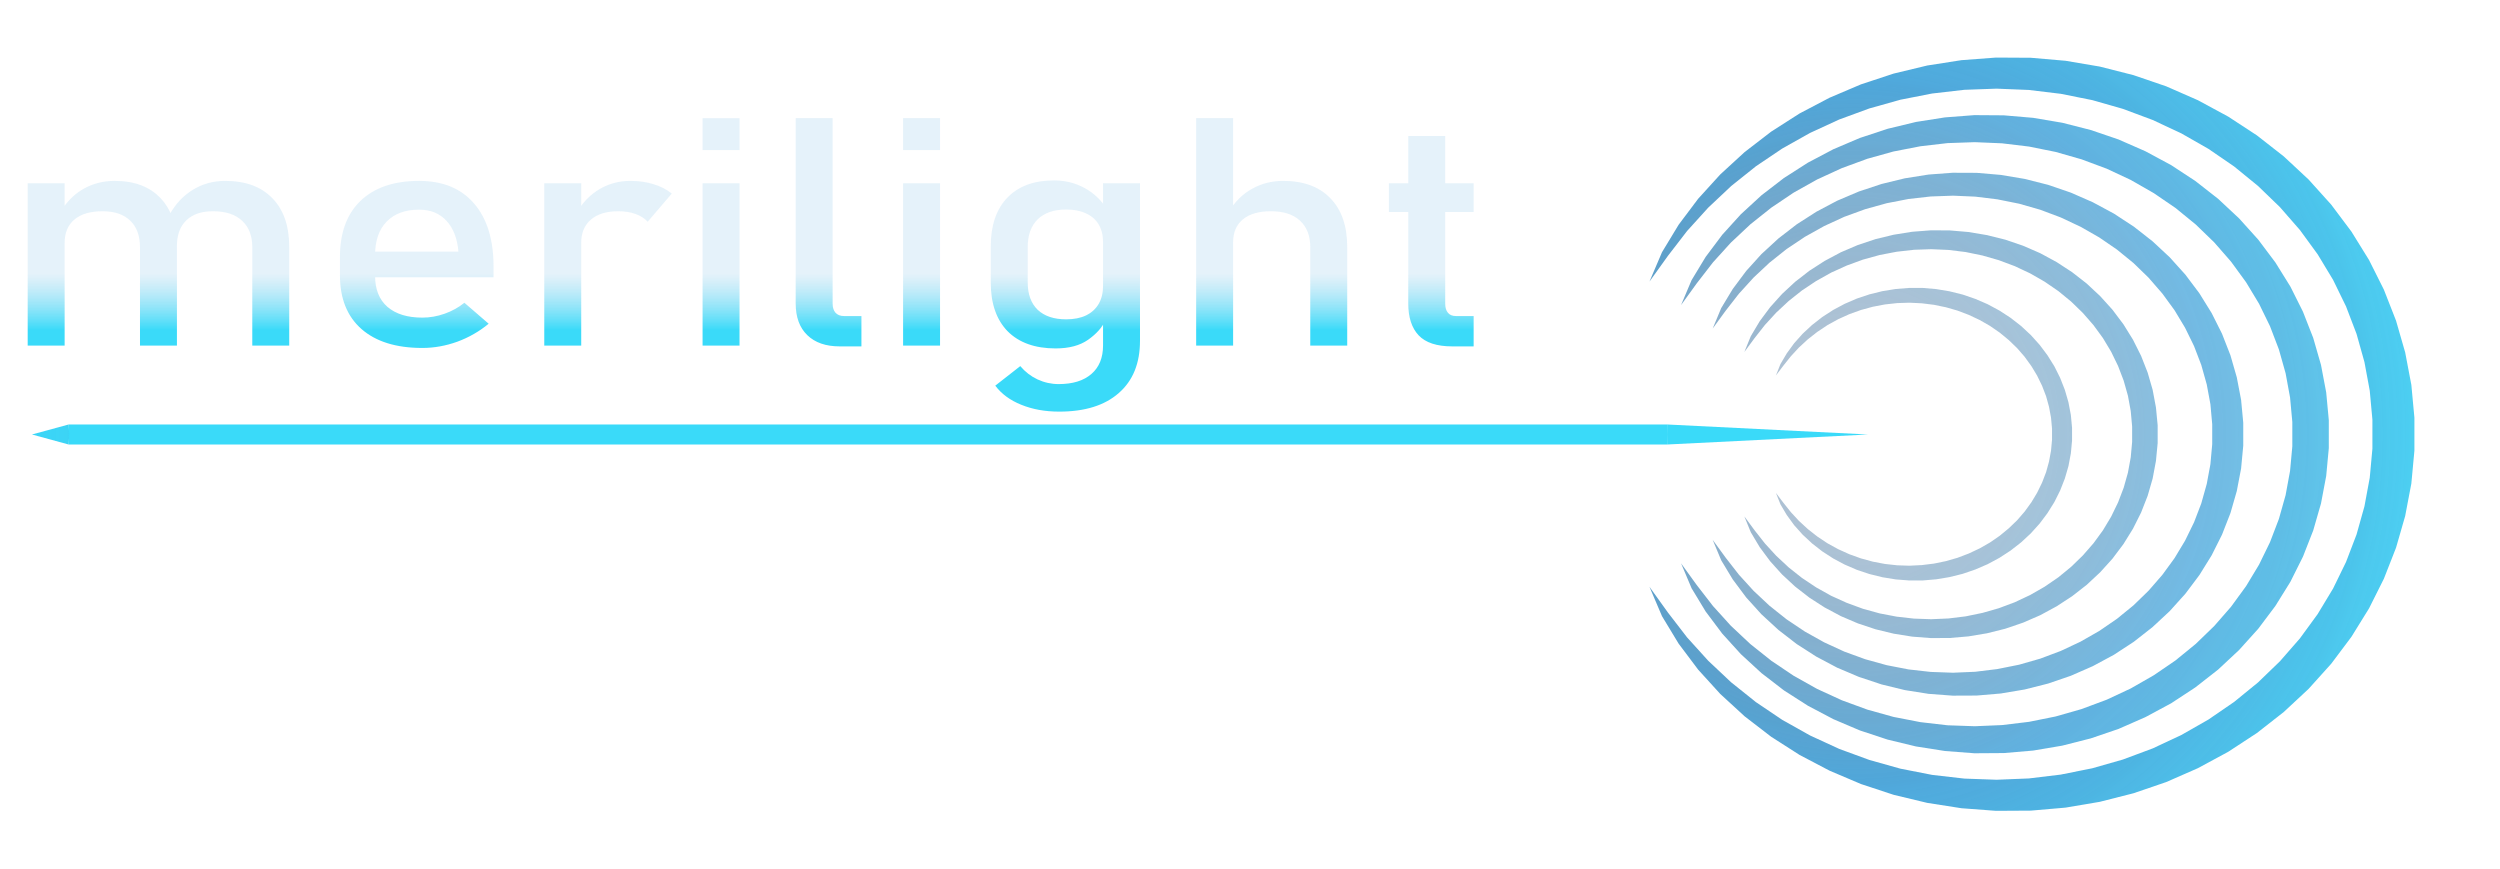
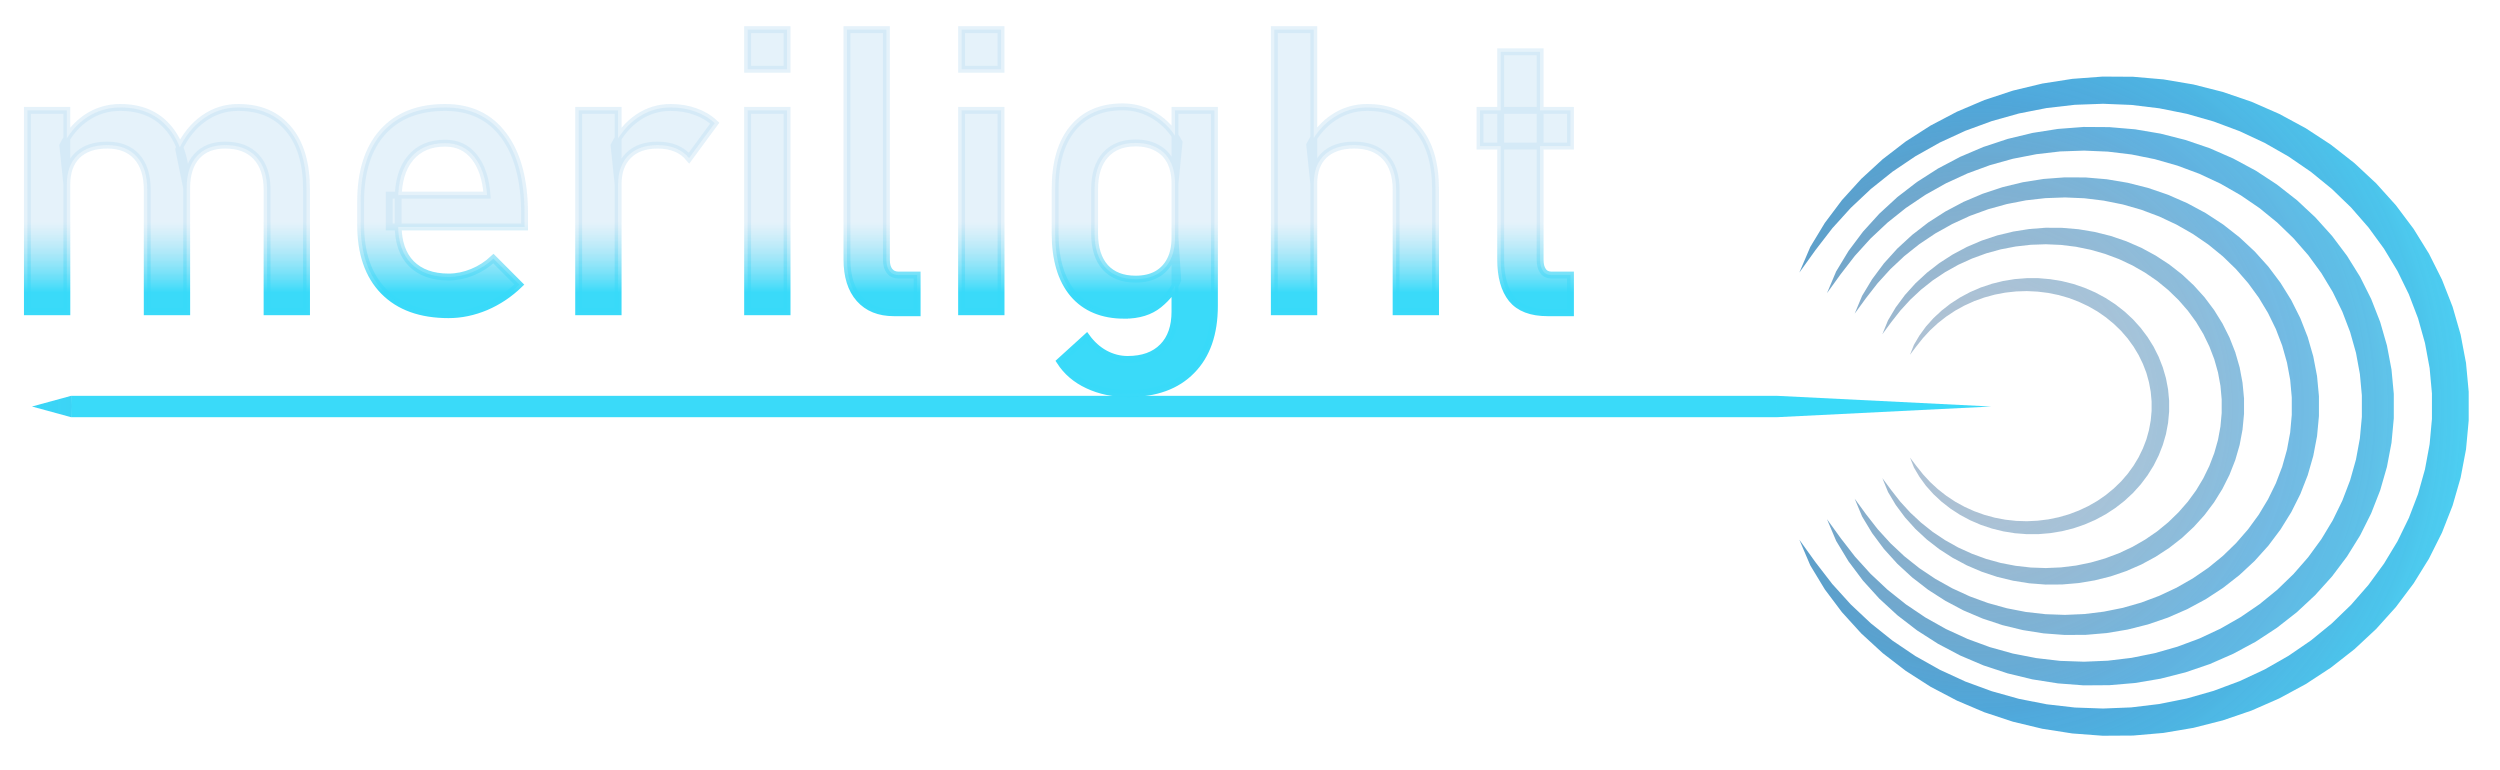
- <svg xmlns="http://www.w3.org/2000/svg" xmlns:xlink="http://www.w3.org/1999/xlink" viewBox="-57.4 -96.7 499.426 173.48" version="1.1" id="svg8" width="499.426" height="173.48">
+ <svg xmlns="http://www.w3.org/2000/svg" xmlns:xlink="http://www.w3.org/1999/xlink" viewBox="-57 -86 468 144" version="1.1" id="svg8" width="468" height="144">
  <defs id="defs3">
    <linearGradient id="linearGradient30">
      <stop style="stop-color:#38daf9;stop-opacity:0.988;" offset="0" id="stop30" />
      <stop style="stop-color:#bddff3;stop-opacity:0.396;" offset="1" id="stop31" />
    </linearGradient>
    <linearGradient id="linearGradient23">
      <stop style="stop-color:#37d5f7;stop-opacity:0.984;" offset="0" id="stop23" />
      <stop style="stop-color:#1669a5;stop-opacity:0.4;" offset="1" id="stop24" />
    </linearGradient>
    <radialGradient id="focusGradient" cx="0" cy="0" r="128.9" gradientUnits="userSpaceOnUse">
      <stop offset="0%" stop-color="#123463" stop-opacity="0.55" id="stop1" />
      <stop offset="55%" stop-color="#1C8FD1" stop-opacity="0.85" id="stop2" />
      <stop offset="100%" stop-color="#3ADFFC" stop-opacity="1" id="stop3" />
    </radialGradient>
    <radialGradient xlink:href="#focusGradient" id="radialGradient8" gradientUnits="userSpaceOnUse" cx="0" cy="0" r="128.9" gradientTransform="translate(313.1657,-9.959992)" />
    <radialGradient xlink:href="#focusGradient" id="radialGradient9" gradientUnits="userSpaceOnUse" cx="0" cy="0" r="128.9" gradientTransform="translate(313.1657,-9.959992)" />
    <radialGradient xlink:href="#focusGradient" id="radialGradient10" gradientUnits="userSpaceOnUse" cx="0" cy="0" r="128.9" gradientTransform="translate(313.1657,-9.959992)" />
    <radialGradient xlink:href="#focusGradient" id="radialGradient11" gradientUnits="userSpaceOnUse" cx="0" cy="0" r="128.9" gradientTransform="translate(313.1657,-9.959992)" />
    <radialGradient xlink:href="#focusGradient" id="radialGradient12" gradientUnits="userSpaceOnUse" cx="0" cy="0" r="128.9" gradientTransform="translate(313.1657,-9.959992)" />
    <linearGradient xlink:href="#linearGradient23" id="linearGradient24" x1="-282.567" y1="-9.901" x2="-7.437" y2="-9.901" gradientUnits="userSpaceOnUse" />
    <linearGradient xlink:href="#linearGradient23" id="linearGradient25" gradientUnits="userSpaceOnUse" x1="-282.567" y1="-9.901" x2="-7.437" y2="-9.901" />
    <linearGradient xlink:href="#linearGradient23" id="linearGradient28" gradientUnits="userSpaceOnUse" x1="-287.005" y1="-9.838" x2="-7.437" y2="-9.901" />
    <linearGradient xlink:href="#linearGradient23" id="linearGradient29" gradientUnits="userSpaceOnUse" x1="-282.567" y1="-9.901" x2="-7.437" y2="-9.901" />
    <linearGradient xlink:href="#linearGradient30" id="linearGradient31" x1="66.06" y1="-19.183" x2="66.06" y2="-30.468" gradientUnits="userSpaceOnUse" gradientTransform="matrix(1.076057,0,0,1.076057,7.665793,-12.49223)" />
  </defs>
-   <path d="m 297.376,-21.69 1.47,-1.94 1.5,-1.88 1.63,-1.77 1.78,-1.64 1.9,-1.49 2.03,-1.35 2.13,-1.17 2.23,-1.01 2.31,-0.83 2.37,-0.65 2.42,-0.46 2.45,-0.27 2.45,-0.08 2.46,0.12 2.43,0.3 2.39,0.49 2.33,0.67 2.26,0.86 2.17,1.02 2.06,1.18 1.94,1.34 1.81,1.49 1.67,1.61 1.5,1.73 1.34,1.85 1.16,1.93 0.98,2.01 0.8,2.08 0.59,2.13 0.4,2.17 0.2,2.19 v 2.2 l -0.2,2.19 -0.4,2.17 -0.59,2.13 -0.8,2.08 -0.98,2.01 -1.16,1.93 -1.34,1.85 -1.5,1.73 -1.67,1.61 -1.81,1.49 -1.94,1.34 -2.06,1.18 -2.17,1.02 -2.26,0.86 -2.33,0.67 -2.39,0.49 -2.43,0.3 -2.46,0.12 -2.45,-0.08 -2.45,-0.27 -2.42,-0.46 -2.37,-0.65 -2.31,-0.83 -2.23,-1.01 -2.13,-1.17 -2.03,-1.35 -1.9,-1.49 -1.78,-1.64 -1.63,-1.77 -1.5,-1.88 -1.47,-1.94 v 0 l 0.91,2.29 1.26,2.13 1.48,2.03 1.69,1.89 1.87,1.74 2.04,1.59 2.19,1.42 2.31,1.23 2.43,1.05 2.52,0.84 2.59,0.64 2.65,0.43 2.69,0.21 h 2.69 l 2.69,-0.23 2.66,-0.44 2.62,-0.65 2.54,-0.87 2.46,-1.06 2.36,-1.27 2.23,-1.45 2.09,-1.63 1.94,-1.8 1.76,-1.95 1.57,-2.09 1.38,-2.21 1.16,-2.32 0.94,-2.4 0.72,-2.48 0.48,-2.53 0.24,-2.56 v -2.56 l -0.24,-2.56 -0.48,-2.53 -0.72,-2.48 -0.94,-2.4 -1.16,-2.32 -1.38,-2.21 -1.57,-2.09 -1.76,-1.95 -1.94,-1.8 -2.09,-1.63 -2.23,-1.45 -2.36,-1.27 -2.46,-1.06 -2.54,-0.87 -2.62,-0.65 -2.66,-0.44 -2.69,-0.23 h -2.69 l -2.69,0.21 -2.65,0.43 -2.59,0.64 -2.52,0.84 -2.43,1.05 -2.31,1.23 -2.19,1.42 -2.04,1.59 -1.87,1.74 -1.69,1.89 -1.48,2.03 -1.26,2.13 z" fill="url(#focusGradient)" opacity="0.55" id="path3" style="fill:url(#radialGradient8);stroke:none" />
-   <path d="m 291.066,-26.38 2.02,-2.74 2.08,-2.65 2.28,-2.49 2.48,-2.31 2.66,-2.11 2.84,-1.89 2.99,-1.67 3.13,-1.42 3.23,-1.18 3.33,-0.92 3.4,-0.65 3.44,-0.39 3.46,-0.12 3.45,0.15 3.42,0.42 3.36,0.69 3.28,0.94 3.18,1.19 3.06,1.44 2.9,1.66 2.74,1.88 2.55,2.09 2.34,2.27 2.13,2.44 1.89,2.59 1.64,2.73 1.38,2.84 1.12,2.93 0.85,3.01 0.56,3.05 0.28,3.09 v 3.1 l -0.28,3.09 -0.56,3.05 -0.85,3.01 -1.12,2.93 -1.38,2.84 -1.64,2.73 -1.89,2.59 -2.13,2.44 -2.34,2.27 -2.55,2.09 -2.74,1.88 -2.9,1.66 -3.06,1.44 -3.18,1.19 -3.28,0.94 -3.36,0.69 -3.42,0.42 -3.45,0.15 -3.46,-0.12 -3.44,-0.39 -3.4,-0.65 -3.33,-0.92 -3.23,-1.18 -3.13,-1.42 -2.99,-1.67 -2.84,-1.89 -2.66,-2.11 -2.48,-2.31 -2.28,-2.49 -2.08,-2.65 -2.02,-2.74 v 0 l 1.3,3.18 1.78,2.98 2.09,2.81 2.37,2.63 2.62,2.43 2.85,2.21 3.06,1.97 3.23,1.72 3.39,1.45 3.52,1.17 3.63,0.88 3.69,0.59 3.74,0.29 3.76,-0.02 3.75,-0.32 3.71,-0.62 3.64,-0.91 3.55,-1.21 3.43,-1.49 3.27,-1.77 3.11,-2.03 2.91,-2.27 2.69,-2.51 2.45,-2.71 2.19,-2.91 1.91,-3.08 1.62,-3.23 1.31,-3.34 1,-3.45 0.66,-3.52 0.34,-3.55 v -3.58 l -0.34,-3.55 -0.66,-3.52 -1,-3.45 -1.31,-3.34 -1.62,-3.23 -1.91,-3.08 -2.19,-2.91 -2.45,-2.71 -2.69,-2.51 -2.91,-2.27 -3.11,-2.03 -3.27,-1.77 -3.43,-1.49 -3.55,-1.21 -3.64,-0.91 -3.71,-0.62 -3.75,-0.32 -3.76,-0.02 -3.74,0.29 -3.69,0.59 -3.63,0.88 -3.52,1.17 -3.39,1.45 -3.23,1.72 -3.06,1.97 -2.85,2.21 -2.62,2.43 -2.37,2.63 -2.09,2.81 -1.78,2.98 z" fill="url(#focusGradient)" opacity="0.64" id="path4" style="fill:url(#radialGradient9)" />
-   <path d="m 284.746,-31.07 2.57,-3.53 2.67,-3.43 2.93,-3.22 3.18,-2.98 3.42,-2.72 3.65,-2.44 3.85,-2.15 4.02,-1.85 4.17,-1.52 4.29,-1.19 4.37,-0.85 4.43,-0.5 4.46,-0.16 4.44,0.19 4.41,0.54 4.34,0.87 4.23,1.21 4.1,1.54 3.94,1.85 3.75,2.14 3.53,2.42 3.3,2.69 3.02,2.93 2.74,3.15 2.44,3.34 2.12,3.52 1.79,3.66 1.45,3.79 1.09,3.88 0.73,3.94 0.36,3.99 v 4 l -0.36,3.99 -0.73,3.94 -1.09,3.88 -1.45,3.79 -1.79,3.66 -2.12,3.52 -2.44,3.34 -2.74,3.15 -3.02,2.93 -3.3,2.69 -3.53,2.42 -3.75,2.14 -3.94,1.85 -4.1,1.54 -4.23,1.21 -4.34,0.87 -4.41,0.54 -4.44,0.19 -4.46,-0.16 -4.43,-0.5 -4.37,-0.85 -4.29,-1.19 -4.17,-1.52 -4.02,-1.85 -3.85,-2.15 -3.65,-2.44 -3.42,-2.72 -3.18,-2.98 -2.93,-3.22 -2.67,-3.43 -2.57,-3.53 v 0 l 1.7,4.08 2.3,3.81 2.69,3.61 3.05,3.37 3.38,3.11 3.66,2.83 3.93,2.52 4.15,2.2 4.36,1.85 4.52,1.5 4.65,1.13 4.74,0.75 4.8,0.36 4.82,-0.02 4.81,-0.41 4.76,-0.8 4.67,-1.18 4.55,-1.56 4.39,-1.92 4.2,-2.26 3.98,-2.6 3.73,-2.92 3.45,-3.21 3.14,-3.48 2.8,-3.73 2.45,-3.95 2.07,-4.13 1.68,-4.3 1.27,-4.41 0.86,-4.5 0.43,-4.56 v -4.58 l -0.43,-4.56 -0.86,-4.5 -1.27,-4.41 -1.68,-4.3 -2.07,-4.13 -2.45,-3.95 -2.8,-3.73 -3.14,-3.48 -3.45,-3.21 -3.73,-2.92 -3.98,-2.6 -4.2,-2.26 -4.39,-1.92 -4.55,-1.56 -4.67,-1.18 -4.76,-0.8 -4.81,-0.41 -4.82,-0.02 -4.8,0.36 -4.74,0.75 -4.65,1.13 -4.52,1.5 -4.36,1.85 -4.15,2.2 -3.93,2.52 -3.66,2.83 -3.38,3.11 -3.05,3.37 -2.69,3.61 -2.3,3.81 z" fill="url(#focusGradient)" opacity="0.73" id="path5" style="fill:url(#radialGradient10)" />
-   <path d="m 278.426,-35.76 3.13,-4.33 3.25,-4.2 3.57,-3.94 3.89,-3.65 4.18,-3.33 4.46,-3 4.71,-2.64 4.92,-2.26 5.1,-1.87 5.24,-1.46 5.35,-1.04 5.42,-0.63 5.46,-0.19 5.44,0.23 5.4,0.65 5.31,1.07 5.18,1.48 5.02,1.87 4.83,2.26 4.59,2.63 4.33,2.96 4.03,3.29 3.71,3.59 3.36,3.85 2.99,4.1 2.6,4.31 2.19,4.49 1.77,4.63 1.34,4.76 0.89,4.83 0.45,4.89 v 4.9 l -0.45,4.89 -0.89,4.83 -1.34,4.76 -1.77,4.63 -2.19,4.49 -2.6,4.31 -2.99,4.1 -3.36,3.85 -3.71,3.59 -4.03,3.29 -4.33,2.96 -4.59,2.63 -4.83,2.26 -5.02,1.87 -5.18,1.48 -5.31,1.07 -5.4,0.65 -5.44,0.23 -5.46,-0.19 -5.42,-0.63 -5.35,-1.04 -5.24,-1.46 -5.1,-1.87 -4.92,-2.26 -4.71,-2.64 -4.46,-3 -4.18,-3.33 -3.89,-3.65 -3.57,-3.94 -3.25,-4.2 -3.13,-4.33 v 0 l 2.1,4.97 2.82,4.66 3.3,4.4 3.73,4.11 4.12,3.79 4.48,3.45 4.8,3.07 5.08,2.68 5.32,2.26 5.51,1.82 5.68,1.37 5.79,0.91 5.86,0.45 5.88,-0.04 5.87,-0.5 5.8,-0.98 5.7,-1.45 5.55,-1.89 5.36,-2.35 5.13,-2.76 4.85,-3.18 4.55,-3.56 4.2,-3.92 3.83,-4.25 3.42,-4.55 2.99,-4.81 2.52,-5.04 2.05,-5.24 1.55,-5.38 1.04,-5.49 0.52,-5.56 v -5.58 l -0.52,-5.56 -1.04,-5.49 -1.55,-5.38 -2.05,-5.24 -2.52,-5.04 -2.99,-4.81 -3.42,-4.55 -3.83,-4.25 -4.2,-3.92 -4.55,-3.56 -4.85,-3.18 -5.13,-2.76 -5.36,-2.35 -5.55,-1.89 -5.7,-1.45 -5.8,-0.98 -5.87,-0.5 -5.88,-0.04 -5.86,0.45 -5.79,0.91 -5.68,1.37 -5.51,1.82 -5.32,2.26 -5.08,2.68 -4.8,3.07 -4.48,3.45 -4.12,3.79 -3.73,4.11 -3.3,4.4 -2.82,4.66 z" fill="url(#focusGradient)" opacity="0.82" id="path6" style="fill:url(#radialGradient11)" />
-   <path d="m 272.116,-40.45 3.68,-5.13 3.83,-4.97 4.22,-4.66 4.59,-4.32 4.94,-3.95 5.27,-3.55 5.56,-3.12 5.82,-2.68 6.03,-2.21 6.2,-1.74 6.33,-1.24 6.42,-0.74 6.45,-0.23 6.44,0.26 6.38,0.77 6.29,1.26 6.13,1.75 5.95,2.22 5.71,2.67 5.43,3.1 5.12,3.51 4.78,3.9 4.39,4.24 3.98,4.56 3.54,4.85 3.08,5.1 2.59,5.31 2.1,5.49 1.58,5.63 1.06,5.72 0.53,5.79 v 5.8 l -0.53,5.79 -1.06,5.72 -1.58,5.63 -2.1,5.49 -2.59,5.31 -3.08,5.1 -3.54,4.85 -3.98,4.56 -4.39,4.24 -4.78,3.9 -5.12,3.51 -5.43,3.1 -5.71,2.67 -5.95,2.22 -6.13,1.75 -6.29,1.26 -6.38,0.77 -6.44,0.26 -6.45,-0.23 -6.42,-0.74 -6.33,-1.24 -6.2,-1.74 -6.03,-2.21 -5.82,-2.68 -5.56,-3.12 -5.27,-3.55 -4.94,-3.95 -4.59,-4.32 -4.22,-4.66 -3.83,-4.97 -3.68,-5.13 v 0 l 2.5,5.86 3.33,5.5 3.9,5.19 4.41,4.85 4.88,4.48 5.29,4.07 5.67,3.63 6,3.15 6.28,2.67 6.52,2.15 6.7,1.61 6.84,1.07 6.91,0.52 6.95,-0.04 6.93,-0.6 6.85,-1.16 6.73,-1.71 6.55,-2.24 6.32,-2.77 6.05,-3.27 5.73,-3.75 5.37,-4.2 4.96,-4.62 4.52,-5.02 4.03,-5.37 3.52,-5.68 2.98,-5.95 2.42,-6.18 1.83,-6.35 1.23,-6.48 0.61,-6.56 v -6.58 l -0.61,-6.56 -1.23,-6.48 -1.83,-6.35 -2.42,-6.18 -2.98,-5.95 -3.52,-5.68 -4.03,-5.37 -4.52,-5.02 -4.96,-4.62 -5.37,-4.2 -5.73,-3.75 -6.05,-3.27 -6.32,-2.77 -6.55,-2.24 -6.73,-1.71 -6.85,-1.16 -6.93,-0.6 -6.95,-0.04 -6.91,0.52 -6.84,1.07 -6.7,1.61 -6.52,2.15 -6.28,2.67 -6,3.15 -5.67,3.63 -5.29,4.07 -4.88,4.48 -4.41,4.85 -3.9,5.19 -3.33,5.5 z" fill="url(#focusGradient)" opacity="0.91" id="path7" style="fill:url(#radialGradient12)" />
+   <g transform="translate(315 -10) scale(0.82) translate(-315 10)">
+     <path d="m 297.376,-21.69 1.47,-1.94 1.5,-1.88 1.63,-1.77 1.78,-1.64 1.9,-1.49 2.03,-1.35 2.13,-1.17 2.23,-1.01 2.31,-0.83 2.37,-0.65 2.42,-0.46 2.45,-0.27 2.45,-0.08 2.46,0.12 2.43,0.3 2.39,0.49 2.33,0.67 2.26,0.86 2.17,1.02 2.06,1.18 1.94,1.34 1.81,1.49 1.67,1.61 1.5,1.73 1.34,1.85 1.16,1.93 0.98,2.01 0.8,2.08 0.59,2.13 0.4,2.17 0.2,2.19 v 2.2 l -0.2,2.19 -0.4,2.17 -0.59,2.13 -0.8,2.08 -0.98,2.01 -1.16,1.93 -1.34,1.85 -1.5,1.73 -1.67,1.61 -1.81,1.49 -1.94,1.34 -2.06,1.18 -2.17,1.02 -2.26,0.86 -2.33,0.67 -2.39,0.49 -2.43,0.3 -2.46,0.12 -2.45,-0.08 -2.45,-0.27 -2.42,-0.46 -2.37,-0.65 -2.31,-0.83 -2.23,-1.01 -2.13,-1.17 -2.03,-1.35 -1.9,-1.49 -1.78,-1.64 -1.63,-1.77 -1.5,-1.88 -1.47,-1.94 v 0 l 0.91,2.29 1.26,2.13 1.48,2.03 1.69,1.89 1.87,1.74 2.04,1.59 2.19,1.42 2.31,1.23 2.43,1.05 2.52,0.84 2.59,0.64 2.65,0.43 2.69,0.21 h 2.69 l 2.69,-0.23 2.66,-0.44 2.62,-0.65 2.54,-0.87 2.46,-1.06 2.36,-1.27 2.23,-1.45 2.09,-1.63 1.94,-1.8 1.76,-1.95 1.57,-2.09 1.38,-2.21 1.16,-2.32 0.94,-2.4 0.72,-2.48 0.48,-2.53 0.24,-2.56 v -2.56 l -0.24,-2.56 -0.48,-2.53 -0.72,-2.48 -0.94,-2.4 -1.16,-2.32 -1.38,-2.21 -1.57,-2.09 -1.76,-1.95 -1.94,-1.8 -2.09,-1.63 -2.23,-1.45 -2.36,-1.27 -2.46,-1.06 -2.54,-0.87 -2.62,-0.65 -2.66,-0.44 -2.69,-0.23 h -2.69 l -2.69,0.21 -2.65,0.43 -2.59,0.64 -2.52,0.84 -2.43,1.05 -2.31,1.23 -2.19,1.42 -2.04,1.59 -1.87,1.74 -1.69,1.89 -1.48,2.03 -1.26,2.13 z" fill="url(#focusGradient)" opacity="0.55" id="path3" style="fill:url(#radialGradient8);stroke:none" />
+     <path d="m 291.066,-26.38 2.02,-2.74 2.08,-2.65 2.28,-2.49 2.48,-2.31 2.66,-2.11 2.84,-1.89 2.99,-1.67 3.13,-1.42 3.23,-1.18 3.33,-0.92 3.4,-0.65 3.44,-0.39 3.46,-0.12 3.45,0.15 3.42,0.42 3.36,0.69 3.28,0.94 3.18,1.19 3.06,1.44 2.9,1.66 2.74,1.88 2.55,2.09 2.34,2.27 2.13,2.44 1.89,2.59 1.64,2.73 1.38,2.84 1.12,2.93 0.85,3.01 0.56,3.05 0.28,3.09 v 3.1 l -0.28,3.09 -0.56,3.05 -0.85,3.01 -1.12,2.93 -1.38,2.84 -1.64,2.73 -1.89,2.59 -2.13,2.44 -2.34,2.27 -2.55,2.09 -2.74,1.88 -2.9,1.66 -3.06,1.44 -3.18,1.19 -3.28,0.94 -3.36,0.69 -3.42,0.42 -3.45,0.15 -3.46,-0.12 -3.44,-0.39 -3.4,-0.65 -3.33,-0.92 -3.23,-1.18 -3.13,-1.42 -2.99,-1.67 -2.84,-1.89 -2.66,-2.11 -2.48,-2.31 -2.28,-2.49 -2.08,-2.65 -2.02,-2.74 v 0 l 1.3,3.18 1.78,2.98 2.09,2.81 2.37,2.63 2.62,2.43 2.85,2.21 3.06,1.97 3.23,1.72 3.39,1.45 3.52,1.17 3.63,0.88 3.69,0.59 3.74,0.29 3.76,-0.02 3.75,-0.32 3.71,-0.62 3.64,-0.91 3.55,-1.21 3.43,-1.49 3.27,-1.77 3.11,-2.03 2.91,-2.27 2.69,-2.51 2.45,-2.71 2.19,-2.91 1.91,-3.08 1.62,-3.23 1.31,-3.34 1,-3.45 0.66,-3.52 0.34,-3.55 v -3.58 l -0.34,-3.55 -0.66,-3.52 -1,-3.45 -1.31,-3.34 -1.62,-3.23 -1.91,-3.08 -2.19,-2.91 -2.45,-2.71 -2.69,-2.51 -2.91,-2.27 -3.11,-2.03 -3.27,-1.77 -3.43,-1.49 -3.55,-1.21 -3.64,-0.91 -3.71,-0.62 -3.75,-0.32 -3.76,-0.02 -3.74,0.29 -3.69,0.59 -3.63,0.88 -3.52,1.17 -3.39,1.45 -3.23,1.72 -3.06,1.97 -2.85,2.21 -2.62,2.43 -2.37,2.63 -2.09,2.81 -1.78,2.98 z" fill="url(#focusGradient)" opacity="0.64" id="path4" style="fill:url(#radialGradient9)" />
+     <path d="m 284.746,-31.07 2.57,-3.53 2.67,-3.43 2.93,-3.22 3.18,-2.98 3.42,-2.72 3.65,-2.44 3.85,-2.15 4.02,-1.85 4.17,-1.52 4.29,-1.19 4.37,-0.85 4.43,-0.5 4.46,-0.16 4.44,0.19 4.41,0.54 4.34,0.87 4.23,1.21 4.1,1.54 3.94,1.85 3.75,2.14 3.53,2.42 3.3,2.69 3.02,2.93 2.74,3.15 2.44,3.34 2.12,3.52 1.79,3.66 1.45,3.79 1.09,3.88 0.73,3.94 0.36,3.99 v 4 l -0.36,3.99 -0.73,3.94 -1.09,3.88 -1.45,3.79 -1.79,3.66 -2.12,3.52 -2.44,3.34 -2.74,3.15 -3.02,2.93 -3.3,2.69 -3.53,2.42 -3.75,2.14 -3.94,1.85 -4.1,1.54 -4.23,1.21 -4.34,0.87 -4.41,0.54 -4.44,0.19 -4.46,-0.16 -4.43,-0.5 -4.37,-0.85 -4.29,-1.19 -4.17,-1.52 -4.02,-1.85 -3.85,-2.15 -3.65,-2.44 -3.42,-2.72 -3.18,-2.98 -2.93,-3.22 -2.67,-3.43 -2.57,-3.53 v 0 l 1.7,4.08 2.3,3.81 2.69,3.61 3.05,3.37 3.38,3.11 3.66,2.83 3.93,2.52 4.15,2.2 4.36,1.85 4.52,1.5 4.65,1.13 4.74,0.75 4.8,0.36 4.82,-0.02 4.81,-0.41 4.76,-0.8 4.67,-1.18 4.55,-1.56 4.39,-1.92 4.2,-2.26 3.98,-2.6 3.73,-2.92 3.45,-3.21 3.14,-3.48 2.8,-3.73 2.45,-3.95 2.07,-4.13 1.68,-4.3 1.27,-4.41 0.86,-4.5 0.43,-4.56 v -4.58 l -0.43,-4.56 -0.86,-4.5 -1.27,-4.41 -1.68,-4.3 -2.07,-4.13 -2.45,-3.95 -2.8,-3.73 -3.14,-3.48 -3.45,-3.21 -3.73,-2.92 -3.98,-2.6 -4.2,-2.26 -4.39,-1.92 -4.55,-1.56 -4.67,-1.18 -4.76,-0.8 -4.81,-0.41 -4.82,-0.02 -4.8,0.36 -4.74,0.75 -4.65,1.13 -4.52,1.5 -4.36,1.85 -4.15,2.2 -3.93,2.52 -3.66,2.83 -3.38,3.11 -3.05,3.37 -2.69,3.61 -2.3,3.81 z" fill="url(#focusGradient)" opacity="0.73" id="path5" style="fill:url(#radialGradient10)" />
+     <path d="m 278.426,-35.76 3.13,-4.33 3.25,-4.2 3.57,-3.94 3.89,-3.65 4.18,-3.33 4.46,-3 4.71,-2.64 4.92,-2.26 5.1,-1.87 5.24,-1.46 5.35,-1.04 5.42,-0.63 5.46,-0.19 5.44,0.23 5.4,0.65 5.31,1.07 5.18,1.48 5.02,1.87 4.83,2.26 4.59,2.63 4.33,2.96 4.03,3.29 3.71,3.59 3.36,3.85 2.99,4.1 2.6,4.31 2.19,4.49 1.77,4.63 1.34,4.76 0.89,4.83 0.45,4.89 v 4.9 l -0.45,4.89 -0.89,4.83 -1.34,4.76 -1.77,4.63 -2.19,4.49 -2.6,4.31 -2.99,4.1 -3.36,3.85 -3.71,3.59 -4.03,3.29 -4.33,2.96 -4.59,2.63 -4.83,2.26 -5.02,1.87 -5.18,1.48 -5.31,1.07 -5.4,0.65 -5.44,0.23 -5.46,-0.19 -5.42,-0.63 -5.35,-1.04 -5.24,-1.46 -5.1,-1.87 -4.92,-2.26 -4.71,-2.64 -4.46,-3 -4.18,-3.33 -3.89,-3.65 -3.57,-3.94 -3.25,-4.2 -3.13,-4.33 v 0 l 2.1,4.97 2.82,4.66 3.3,4.4 3.73,4.11 4.12,3.79 4.48,3.45 4.8,3.07 5.08,2.68 5.32,2.26 5.51,1.82 5.68,1.37 5.79,0.91 5.86,0.45 5.88,-0.04 5.87,-0.5 5.8,-0.98 5.7,-1.45 5.55,-1.89 5.36,-2.35 5.13,-2.76 4.85,-3.18 4.55,-3.56 4.2,-3.92 3.83,-4.25 3.42,-4.55 2.99,-4.81 2.52,-5.04 2.05,-5.24 1.55,-5.38 1.04,-5.49 0.52,-5.56 v -5.58 l -0.52,-5.56 -1.04,-5.49 -1.55,-5.38 -2.05,-5.24 -2.52,-5.04 -2.99,-4.81 -3.42,-4.55 -3.83,-4.25 -4.2,-3.92 -4.55,-3.56 -4.85,-3.18 -5.13,-2.76 -5.36,-2.35 -5.55,-1.89 -5.7,-1.45 -5.8,-0.98 -5.87,-0.5 -5.88,-0.04 -5.86,0.45 -5.79,0.91 -5.68,1.37 -5.51,1.82 -5.32,2.26 -5.08,2.68 -4.8,3.07 -4.48,3.45 -4.12,3.79 -3.73,4.11 -3.3,4.4 -2.82,4.66 z" fill="url(#focusGradient)" opacity="0.82" id="path6" style="fill:url(#radialGradient11)" />
+     <path d="m 272.116,-40.45 3.68,-5.13 3.83,-4.97 4.22,-4.66 4.59,-4.32 4.94,-3.95 5.27,-3.55 5.56,-3.12 5.82,-2.68 6.03,-2.21 6.2,-1.74 6.33,-1.24 6.42,-0.74 6.45,-0.23 6.44,0.26 6.38,0.77 6.29,1.26 6.13,1.75 5.95,2.22 5.71,2.67 5.43,3.1 5.12,3.51 4.78,3.9 4.39,4.24 3.98,4.56 3.54,4.85 3.08,5.1 2.59,5.31 2.1,5.49 1.58,5.63 1.06,5.72 0.53,5.79 v 5.8 l -0.53,5.79 -1.06,5.72 -1.58,5.63 -2.1,5.49 -2.59,5.31 -3.08,5.1 -3.54,4.85 -3.98,4.56 -4.39,4.24 -4.78,3.9 -5.12,3.51 -5.43,3.1 -5.71,2.67 -5.95,2.22 -6.13,1.75 -6.29,1.26 -6.38,0.77 -6.44,0.26 -6.45,-0.23 -6.42,-0.74 -6.33,-1.24 -6.2,-1.74 -6.03,-2.21 -5.82,-2.68 -5.56,-3.12 -5.27,-3.55 -4.94,-3.95 -4.59,-4.32 -4.22,-4.66 -3.83,-4.97 -3.68,-5.13 v 0 l 2.5,5.86 3.33,5.5 3.9,5.19 4.41,4.85 4.88,4.48 5.29,4.07 5.67,3.63 6,3.15 6.28,2.67 6.52,2.15 6.7,1.61 6.84,1.07 6.91,0.52 6.95,-0.04 6.93,-0.6 6.85,-1.16 6.73,-1.71 6.55,-2.24 6.32,-2.77 6.05,-3.27 5.73,-3.75 5.37,-4.2 4.96,-4.62 4.52,-5.02 4.03,-5.37 3.52,-5.68 2.98,-5.95 2.42,-6.18 1.83,-6.35 1.23,-6.48 0.61,-6.56 v -6.58 l -0.61,-6.56 -1.23,-6.48 -1.83,-6.35 -2.42,-6.18 -2.98,-5.95 -3.52,-5.68 -4.03,-5.37 -4.52,-5.02 -4.96,-4.62 -5.37,-4.2 -5.73,-3.75 -6.05,-3.27 -6.32,-2.77 -6.55,-2.24 -6.73,-1.71 -6.85,-1.16 -6.93,-0.6 -6.95,-0.04 -6.91,0.52 -6.84,1.07 -6.7,1.61 -6.52,2.15 -6.28,2.67 -6,3.15 -5.67,3.63 -5.29,4.07 -4.88,4.48 -4.41,4.85 -3.9,5.19 -3.33,5.5 z" fill="url(#focusGradient)" opacity="0.91" id="path7" style="fill:url(#radialGradient12)" />
+   </g>
  <g id="path13" style="opacity:1;fill:url(#linearGradient24);fill-opacity:1;stroke:none;stroke-opacity:1" transform="matrix(1.316045,0,0,1,325.546,4e-6)">
    <path style="baseline-shift:baseline;display:inline;overflow:visible;vector-effect:none;fill:url(#linearGradient25);fill-opacity:1;stroke:none;stroke-opacity:1;enable-background:accumulate;stop-color:#000000;stop-opacity:1" d="M -37.913,-9.901 H -280.567" id="path22" />
    <path style="baseline-shift:baseline;display:inline;overflow:visible;vector-effect:none;fill:#38d9f9;fill-opacity:0.988;stroke:none;stroke-opacity:1;enable-background:accumulate;stop-color:#000000;stop-opacity:1" d="m -280.566,-11.9 v 4 h 242.654 v -4 z" id="path23" />
    <g id="g20" style="fill:url(#linearGradient29);fill-opacity:1;stroke:none;stroke-opacity:1">
      <path style="baseline-shift:baseline;display:inline;overflow:visible;vector-effect:none;fill:#38d9f9;fill-opacity:0.988;stroke:none;stroke-opacity:1;enable-background:accumulate;stop-color:#000000;stop-opacity:1" d="m -37.913,-11.901 30.476,2 -30.476,2 -0.021,-2.044 z" id="path20" />
      <path style="baseline-shift:baseline;display:inline;overflow:visible;vector-effect:none;fill:url(#linearGradient28);fill-opacity:1;stroke:none;stroke-opacity:1;enable-background:accumulate;stop-color:#000000;stop-opacity:1" d="m -280.567,-7.901 -5.562,-2 5.562,-2 0.1,2 z" id="path21" />
    </g>
  </g>
-   <path style="fill:url(#linearGradient31);stroke-width:4.304" d="m -6.506,-29.76 v -21.151 q 0,-3.699 -1.917,-5.717 -1.883,-2.018 -5.38,-2.018 -3.195,0 -4.943,1.95 -1.749,1.95 -1.749,5.515 l -1.379,-6.725 q 1.681,-3.497 4.371,-5.38 2.69,-1.883 5.952,-1.883 5.683,0 8.777,3.733 3.127,3.699 3.127,10.492 v 21.185 z m -41.697,0 v -34.905 h 6.86 v 34.905 z m 20.849,0 v -21.151 q 0,-3.699 -1.816,-5.717 -1.816,-2.018 -5.145,-2.018 -3.363,0 -5.212,1.782 -1.816,1.782 -1.816,5.01 l -0.706,-6.725 q 1.614,-3.161 4.203,-4.876 2.623,-1.715 5.784,-1.715 5.515,0 8.541,3.733 3.026,3.699 3.026,10.492 v 21.185 z m 52.424,0.504 q -7.297,0 -11.299,-4.069 -4.002,-4.069 -4.002,-11.568 v -3.934 q 0,-7.801 3.833,-12.072 3.867,-4.271 10.861,-4.271 6.591,0 10.189,4.842 3.632,4.842 3.632,13.585 v 2.287 h -23.539 v -5.515 h 17.015 v 0 q -0.303,-4.237 -2.219,-6.624 -1.883,-2.387 -5.078,-2.387 -3.867,0 -6.019,2.556 -2.152,2.556 -2.152,7.23 v 4.439 q 0,4.338 2.287,6.658 2.32,2.32 6.49,2.32 2.085,0 4.136,-0.841 2.051,-0.841 3.665,-2.354 v 0 l 4.506,4.506 v 0 q -2.589,2.488 -5.817,3.867 -3.228,1.345 -6.49,1.345 z m 22.631,-0.504 v -34.905 h 6.86 v 34.905 z m 19.201,-26.632 q -0.908,-1.11 -2.287,-1.681 -1.379,-0.572 -3.195,-0.572 -3.262,0 -5.078,1.816 -1.782,1.782 -1.782,4.977 l -0.706,-6.725 q 1.58,-3.094 4.136,-4.842 2.589,-1.749 5.683,-1.749 2.387,0 4.304,0.706 1.95,0.673 3.396,2.018 z m 10.189,-15.401 v -6.86 h 6.86 v 6.86 z m 0,42.033 v -34.905 h 6.86 v 34.905 z M 101.235,-78.654 v 39.881 q 0,1.244 0.538,1.95 0.572,0.706 1.58,0.706 h 3.228 v 6.524 H 102.546 q -3.867,0 -6.019,-2.421 Q 94.375,-34.435 94.375,-38.84 V -78.654 Z m 13.081,6.86 v -6.86 h 6.86 v 6.86 z m 0,42.033 v -34.905 h 6.86 v 34.905 z m 28.986,14.19 q -3.934,0 -7.062,-1.48 -3.094,-1.446 -4.809,-4.102 v 0 l 4.64,-4.203 v 0 q 1.345,1.849 3.195,2.858 1.883,1.009 3.934,1.009 3.934,0 6.086,-2.186 2.152,-2.152 2.152,-6.12 v -34.871 h 6.86 v 33.862 q 0,7.263 -3.934,11.231 -3.901,4.002 -11.063,4.002 z m -0.639,-13.585 q -5.784,0 -8.945,-3.699 -3.127,-3.733 -3.127,-10.492 v -7.701 q 0,-6.793 3.06,-10.492 3.094,-3.733 8.676,-3.733 3.094,0 5.649,1.614 2.589,1.614 4.17,4.54 l -0.706,7.129 q 0,-2.219 -0.807,-3.8 -0.807,-1.58 -2.354,-2.387 -1.513,-0.841 -3.699,-0.841 -3.396,0 -5.279,2.118 -1.849,2.118 -1.849,5.952 v 7.6 q 0,3.8 1.849,5.885 1.883,2.051 5.279,2.051 2.186,0 3.699,-0.841 1.547,-0.874 2.354,-2.488 0.807,-1.614 0.807,-3.867 l 0.471,7.364 q -0.942,2.354 -3.262,4.237 -2.287,1.849 -5.986,1.849 z m 26.061,-0.605 V -78.654 h 6.86 v 48.893 z m 21.185,0 v -21.151 q 0,-3.699 -1.917,-5.717 -1.883,-2.018 -5.38,-2.018 -3.363,0 -5.212,1.749 -1.816,1.749 -1.816,4.943 l -0.706,-6.725 q 1.614,-3.094 4.203,-4.775 2.623,-1.715 5.784,-1.715 5.683,0 8.777,3.733 3.127,3.699 3.127,10.492 v 21.185 z m 26.363,0.168 q -4.304,0 -6.255,-2.388 -1.917,-2.388 -1.917,-6.86 v -35.981 h 6.86 v 36.048 q 0,1.244 0.504,1.95 0.504,0.706 1.48,0.706 h 3.295 v 6.524 z m -11.769,-28.885 v -6.187 h 15.737 v 6.187 z" id="text29" transform="scale(1.076057,0.9293189)" aria-label="merilight" />
+   <path style="fill:url(#linearGradient31);stroke:url(#linearGradient31);stroke-width:1.2;paint-order:stroke fill" d="m -6.506,-29.76 v -21.151 q 0,-3.699 -1.917,-5.717 -1.883,-2.018 -5.38,-2.018 -3.195,0 -4.943,1.95 -1.749,1.95 -1.749,5.515 l -1.379,-6.725 q 1.681,-3.497 4.371,-5.38 2.69,-1.883 5.952,-1.883 5.683,0 8.777,3.733 3.127,3.699 3.127,10.492 v 21.185 z m -41.697,0 v -34.905 h 6.86 v 34.905 z m 20.849,0 v -21.151 q 0,-3.699 -1.816,-5.717 -1.816,-2.018 -5.145,-2.018 -3.363,0 -5.212,1.782 -1.816,1.782 -1.816,5.01 l -0.706,-6.725 q 1.614,-3.161 4.203,-4.876 2.623,-1.715 5.784,-1.715 5.515,0 8.541,3.733 3.026,3.699 3.026,10.492 v 21.185 z m 52.424,0.504 q -7.297,0 -11.299,-4.069 -4.002,-4.069 -4.002,-11.568 v -3.934 q 0,-7.801 3.833,-12.072 3.867,-4.271 10.861,-4.271 6.591,0 10.189,4.842 3.632,4.842 3.632,13.585 v 2.287 h -23.539 v -5.515 h 17.015 v 0 q -0.303,-4.237 -2.219,-6.624 -1.883,-2.387 -5.078,-2.387 -3.867,0 -6.019,2.556 -2.152,2.556 -2.152,7.23 v 4.439 q 0,4.338 2.287,6.658 2.32,2.32 6.49,2.32 2.085,0 4.136,-0.841 2.051,-0.841 3.665,-2.354 v 0 l 4.506,4.506 v 0 q -2.589,2.488 -5.817,3.867 -3.228,1.345 -6.49,1.345 z m 22.631,-0.504 v -34.905 h 6.86 v 34.905 z m 19.201,-26.632 q -0.908,-1.11 -2.287,-1.681 -1.379,-0.572 -3.195,-0.572 -3.262,0 -5.078,1.816 -1.782,1.782 -1.782,4.977 l -0.706,-6.725 q 1.58,-3.094 4.136,-4.842 2.589,-1.749 5.683,-1.749 2.387,0 4.304,0.706 1.95,0.673 3.396,2.018 z m 10.189,-15.401 v -6.86 h 6.86 v 6.86 z m 0,42.033 v -34.905 h 6.86 v 34.905 z M 101.235,-78.654 v 39.881 q 0,1.244 0.538,1.95 0.572,0.706 1.58,0.706 h 3.228 v 6.524 H 102.546 q -3.867,0 -6.019,-2.421 Q 94.375,-34.435 94.375,-38.84 V -78.654 Z m 13.081,6.86 v -6.86 h 6.86 v 6.86 z m 0,42.033 v -34.905 h 6.86 v 34.905 z m 28.986,14.19 q -3.934,0 -7.062,-1.48 -3.094,-1.446 -4.809,-4.102 v 0 l 4.64,-4.203 v 0 q 1.345,1.849 3.195,2.858 1.883,1.009 3.934,1.009 3.934,0 6.086,-2.186 2.152,-2.152 2.152,-6.12 v -34.871 h 6.86 v 33.862 q 0,7.263 -3.934,11.231 -3.901,4.002 -11.063,4.002 z m -0.639,-13.585 q -5.784,0 -8.945,-3.699 -3.127,-3.733 -3.127,-10.492 v -7.701 q 0,-6.793 3.06,-10.492 3.094,-3.733 8.676,-3.733 3.094,0 5.649,1.614 2.589,1.614 4.17,4.54 l -0.706,7.129 q 0,-2.219 -0.807,-3.8 -0.807,-1.58 -2.354,-2.387 -1.513,-0.841 -3.699,-0.841 -3.396,0 -5.279,2.118 -1.849,2.118 -1.849,5.952 v 7.6 q 0,3.8 1.849,5.885 1.883,2.051 5.279,2.051 2.186,0 3.699,-0.841 1.547,-0.874 2.354,-2.488 0.807,-1.614 0.807,-3.867 l 0.471,7.364 q -0.942,2.354 -3.262,4.237 -2.287,1.849 -5.986,1.849 z m 26.061,-0.605 V -78.654 h 6.86 v 48.893 z m 21.185,0 v -21.151 q 0,-3.699 -1.917,-5.717 -1.883,-2.018 -5.38,-2.018 -3.363,0 -5.212,1.749 -1.816,1.749 -1.816,4.943 l -0.706,-6.725 q 1.614,-3.094 4.203,-4.775 2.623,-1.715 5.784,-1.715 5.683,0 8.777,3.733 3.127,3.699 3.127,10.492 v 21.185 z m 26.363,0.168 q -4.304,0 -6.255,-2.388 -1.917,-2.388 -1.917,-6.86 v -35.981 h 6.86 v 36.048 q 0,1.244 0.504,1.95 0.504,0.706 1.48,0.706 h 3.295 v 6.524 z m -11.769,-28.885 v -6.187 h 15.737 v 6.187 z" id="text29" transform="matrix(1.076057,0,0,1.08,0,4.5)" aria-label="merilight" />
</svg>
